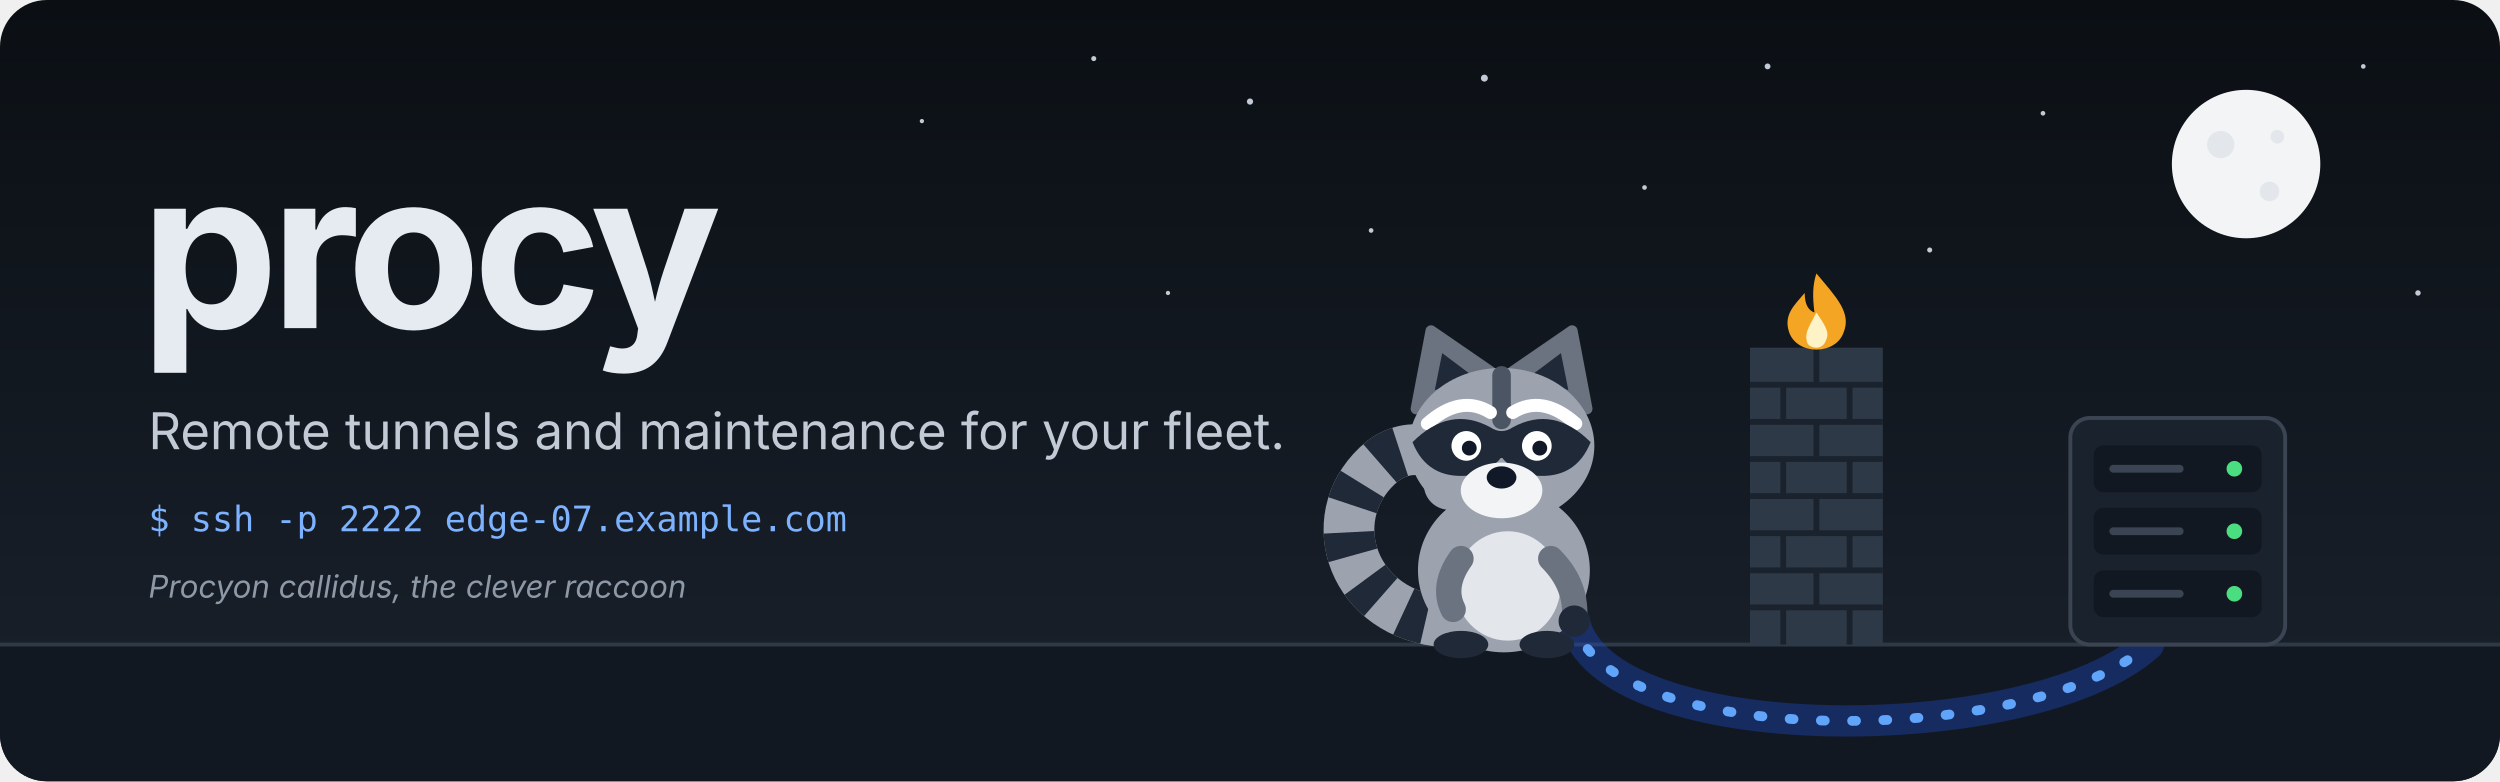
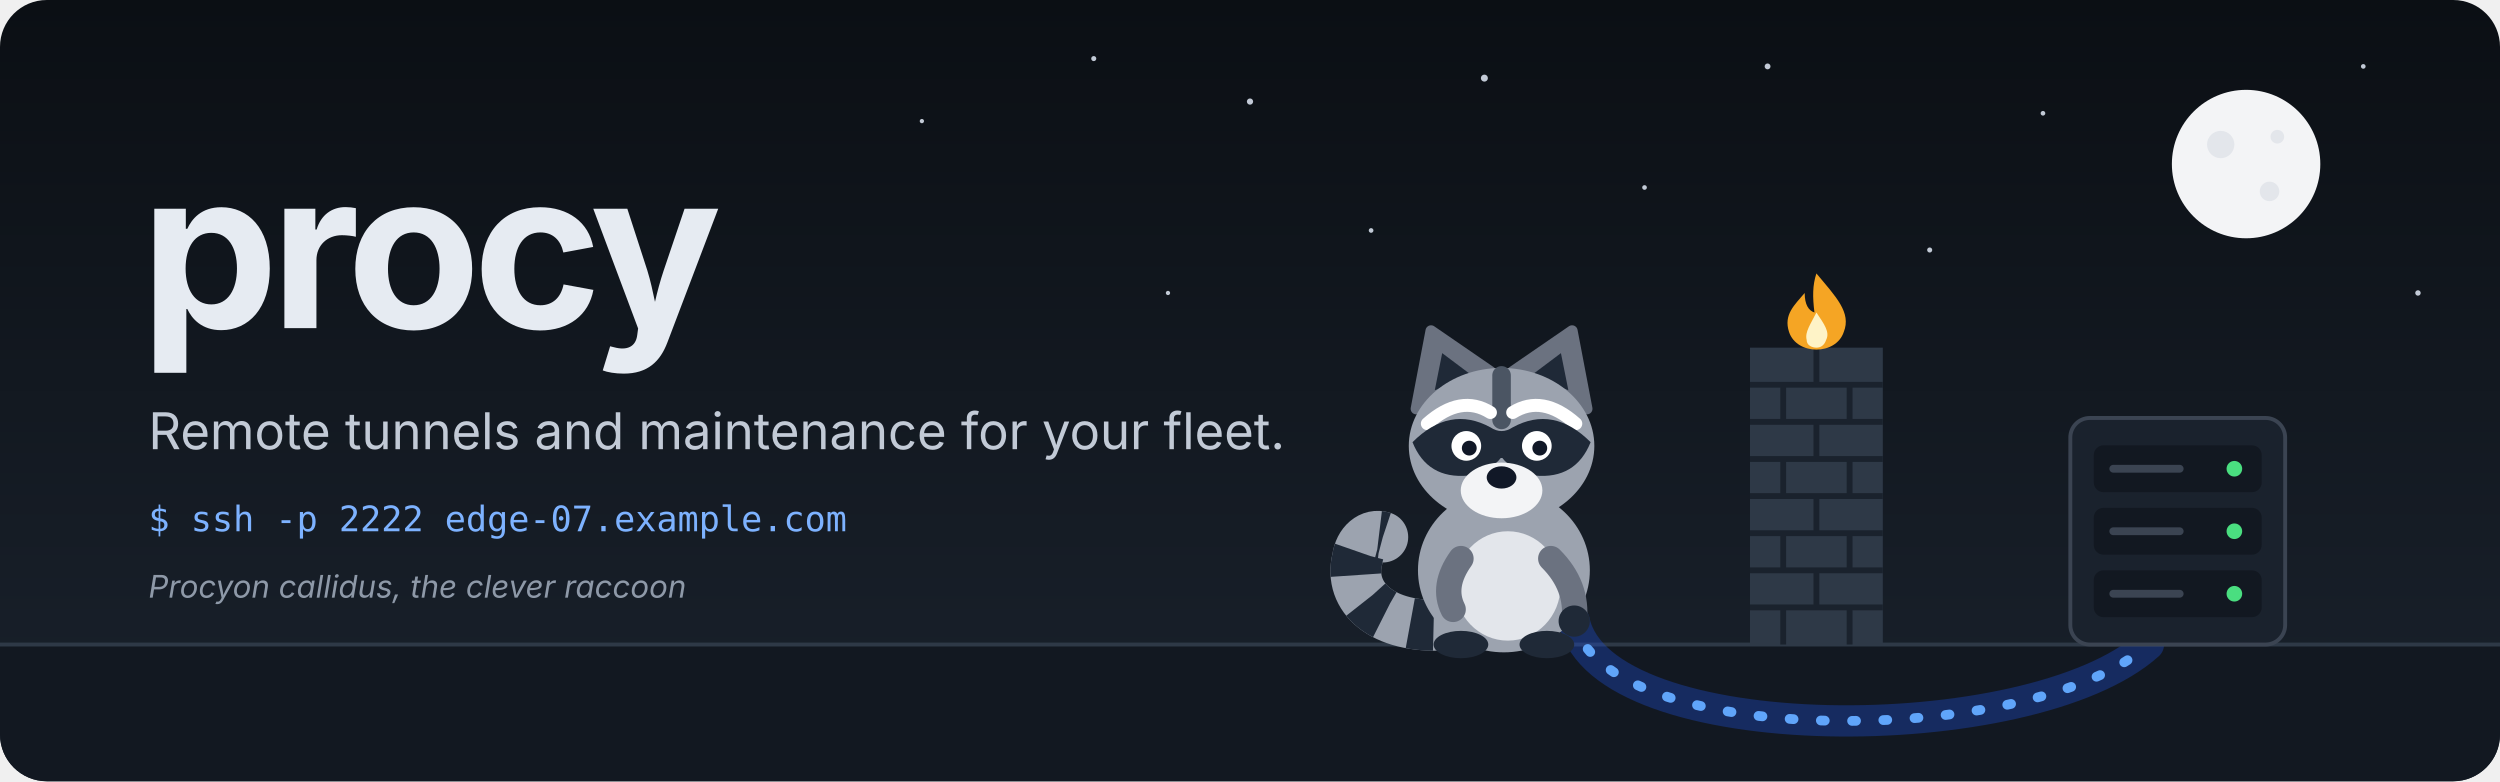
<svg xmlns="http://www.w3.org/2000/svg" viewBox="0 0 1280 400" role="img" aria-labelledby="t d">
  <style>
    .wm { font-family: Inter, "Helvetica Neue", Arial, sans-serif; font-weight: 700; }
    .tag { font-family: Inter, "Helvetica Neue", Arial, sans-serif; }
    .mono { font-family: "JetBrains Mono", ui-monospace, Menlo, Consolas, monospace; }
    .tunnel { stroke-dasharray: 2 14; animation: flow 1.2s linear infinite; }
    .led { animation: blink 2.4s ease-in-out infinite; }
    .led.b { animation-delay: .8s; }
    .led.c { animation-delay: 1.6s; }
    .twinkle { animation: blink 3.6s ease-in-out infinite; }
    .twinkle.b { animation-delay: 1.2s; }
    .flame { transform-origin: 930px 168px; animation: flicker 1.6s ease-in-out infinite; }
    @keyframes flow { to { stroke-dashoffset: -32; } }
    @keyframes blink { 0%, 100% { opacity: 1; } 50% { opacity: .35; } }
    @keyframes flicker { 0%, 100% { transform: scale(1, 1); } 50% { transform: scale(.92, 1.08); } }
    @media (prefers-reduced-motion: reduce) { .tunnel, .led, .twinkle, .flame { animation: none; } }
  </style>
  <defs>
    <linearGradient id="sky" x1="0" y1="0" x2="0" y2="1">
      <stop offset="0" stop-color="#0B0F14" />
      <stop offset="1" stop-color="#1A222D" />
    </linearGradient>
    <clipPath id="frame">
      <rect width="1280" height="400" rx="24" />
    </clipPath>
    <g id="mark">
      <path d="M9 27 13 6l16 11z" fill="#6B7280" stroke="#6B7280" stroke-width="3" stroke-linejoin="round" />
      <path d="M55 27 51 6 35 17z" fill="#6B7280" stroke="#6B7280" stroke-width="3" stroke-linejoin="round" />
      <path d="M14 22l2-10 8 6z" fill="#1F2937" />
      <path d="M50 22l-2-10-8 6z" fill="#1F2937" />
      <ellipse cx="32" cy="37" rx="25" ry="21" fill="#9CA3AF" />
      <path d="M32 18v12" stroke="#4B5563" stroke-width="5" stroke-linecap="round" />
      <path d="M12 31q9-8 17-3" fill="none" stroke="#FFFFFF" stroke-width="3.5" stroke-linecap="round" />
      <path d="M52 31q-9-8-17-3" fill="none" stroke="#FFFFFF" stroke-width="3.5" stroke-linecap="round" />
      <path d="M8 36q10-10 21-4 3 2 6 0 11-6 21 4-4 10-15 9-6-1-9-5-3 4-9 5-11 1-15-9z" fill="#1F2937" />
      <circle cx="22.5" cy="37" r="4" fill="#FFFFFF" />
      <circle cx="41.5" cy="37" r="4" fill="#FFFFFF" />
      <circle cx="23.3" cy="37.6" r="2" fill="#111827" />
      <circle cx="42.3" cy="37.6" r="2" fill="#111827" />
      <ellipse cx="32" cy="49" rx="11" ry="7.5" fill="#F3F4F6" />
      <ellipse cx="32" cy="45.5" rx="4" ry="3" fill="#111827" />
    </g>
  </defs>
  <g clip-path="url(#frame)">
    <rect width="1280" height="400" fill="url(#sky)" />
    <g fill="#C2CAD6">
      <circle cx="640" cy="52" r="1.6" />
      <circle cx="702" cy="118" r="1.2" />
      <circle cx="760" cy="40" r="1.8" class="twinkle" />
      <circle cx="842" cy="96" r="1.2" />
      <circle cx="905" cy="34" r="1.5" />
      <circle cx="988" cy="128" r="1.3" class="twinkle b" />
      <circle cx="1046" cy="58" r="1.2" />
      <circle cx="1238" cy="150" r="1.4" />
      <circle cx="598" cy="150" r="1.1" />
      <circle cx="1210" cy="34" r="1.2" class="twinkle" />
      <circle cx="560" cy="30" r="1.3" />
      <circle cx="472" cy="62" r="1.1" class="twinkle b" />
    </g>
    <circle cx="1150" cy="84" r="38" fill="#F3F4F6" />
    <circle cx="1137" cy="74" r="7" fill="#E3E6EB" />
    <circle cx="1162" cy="98" r="5" fill="#E3E6EB" />
    <circle cx="1166" cy="70" r="3.5" fill="#E3E6EB" />
    <path d="M0 330 H1280 V400 H0z" fill="#121821" />
    <path d="M0 330 H1280" stroke="#2E3947" stroke-width="2" />
    <path d="M806 318 C 820 384, 1040 384, 1100 330" fill="none" stroke="#1D4ED8" stroke-opacity=".35" stroke-width="16" stroke-linecap="round" />
    <path class="tunnel" d="M806 318 C 820 384, 1040 384, 1100 330" fill="none" stroke="#60A5FA" stroke-width="5" stroke-linecap="round" />
    <g>
      <rect x="896" y="178" width="68" height="152" fill="#2E3947" />
      <g stroke="#1A222D" stroke-width="3">
        <path d="M896 197H964M896 216H964M896 235H964M896 254H964M896 273H964M896 292H964M896 311H964" />
        <path d="M930 178v19M913 197v19M947 197v19M930 216v19M913 235v19M947 235v19M930 254v19M913 273v19M947 273v19M930 292v19M913 311v19M947 311v19" />
      </g>
      <path class="flame" d="M930 140c10 12 18 20 14 30-2 6-8 9-14 9s-12-3-14-9c-3-9 3-14 8-20 0 6 2 9 5 10-1-8-1-14 1-20z" fill="#F5A524" />
      <path d="M930 160c4 6 7 10 5 14-1 3-3 4-5 4s-5-1-5-4c-1-4 2-8 5-14z" fill="#FEF3C7" />
    </g>
    <g>
      <rect x="1060" y="214" width="110" height="116" rx="10" fill="#1A222D" stroke="#3B4452" stroke-width="2" />
      <rect x="1072" y="228" width="86" height="24" rx="5" fill="#121821" />
      <rect x="1072" y="260" width="86" height="24" rx="5" fill="#121821" />
      <rect x="1072" y="292" width="86" height="24" rx="5" fill="#121821" />
      <circle class="led" cx="1144" cy="240" r="4" fill="#4ADE80" />
      <circle class="led b" cx="1144" cy="272" r="4" fill="#4ADE80" />
      <circle class="led c" cx="1144" cy="304" r="4" fill="#4ADE80" />
      <path d="M1082 240h34M1082 272h34M1082 304h34" stroke="#3B4452" stroke-width="4" stroke-linecap="round" />
    </g>
    <g>
-       <path d="M736 318 C 690 312, 676 262, 708 236 C 724 224, 744 232, 742 248" fill="none" stroke="#9CA3AF" stroke-width="26" stroke-linecap="round" />
-       <path d="M736 318 C 690 312, 676 262, 708 236 C 724 224, 744 232, 742 248" fill="none" stroke="#1F2937" stroke-width="26" stroke-dasharray="12 14" stroke-dashoffset="-6" />
+       <path d="M740 320 C 708 322, 690 306, 695 286 C 696 278, 702 273, 708 275" fill="none" stroke="#9CA3AF" stroke-width="26" stroke-linecap="round" />
+       <path d="M740 320 C 708 322, 690 306, 695 286 C 696 278, 702 273, 708 275" fill="none" stroke="#1F2937" stroke-width="26" stroke-dasharray="12 14" stroke-dashoffset="-6" />
      <ellipse cx="770" cy="292" rx="44" ry="42" fill="#9CA3AF" />
      <ellipse cx="772" cy="300" rx="27" ry="28" fill="#E3E6EB" />
      <ellipse cx="748" cy="330" rx="14" ry="7" fill="#1F2937" />
      <ellipse cx="792" cy="330" rx="14" ry="7" fill="#1F2937" />
      <path d="M794 286 Q 808 300 806 318" fill="none" stroke="#6B7280" stroke-width="13" stroke-linecap="round" />
      <circle cx="806" cy="318" r="8" fill="#1F2937" />
      <path d="M748 286 Q 738 300 744 312" fill="none" stroke="#6B7280" stroke-width="13" stroke-linecap="round" />
      <use href="#mark" transform="translate(708 158) scale(1.9)" />
    </g>
    <text x="72" y="168" class="wm" font-size="112" letter-spacing="-4" fill="#E6EBF2">procy</text>
    <text x="76" y="230" class="tag" font-size="26" fill="#C2CAD6">Remote tunnels and maintenance for your fleet.</text>
    <text x="76" y="272" class="mono" font-size="18" fill="#7DB2FF">$ ssh -p 2222 edge-07.example.com</text>
    <text x="76" y="306" class="tag" font-size="16" font-style="italic" fill="#8E99A8">Procyon callidus, the clever raccoon</text>
  </g>
</svg>
